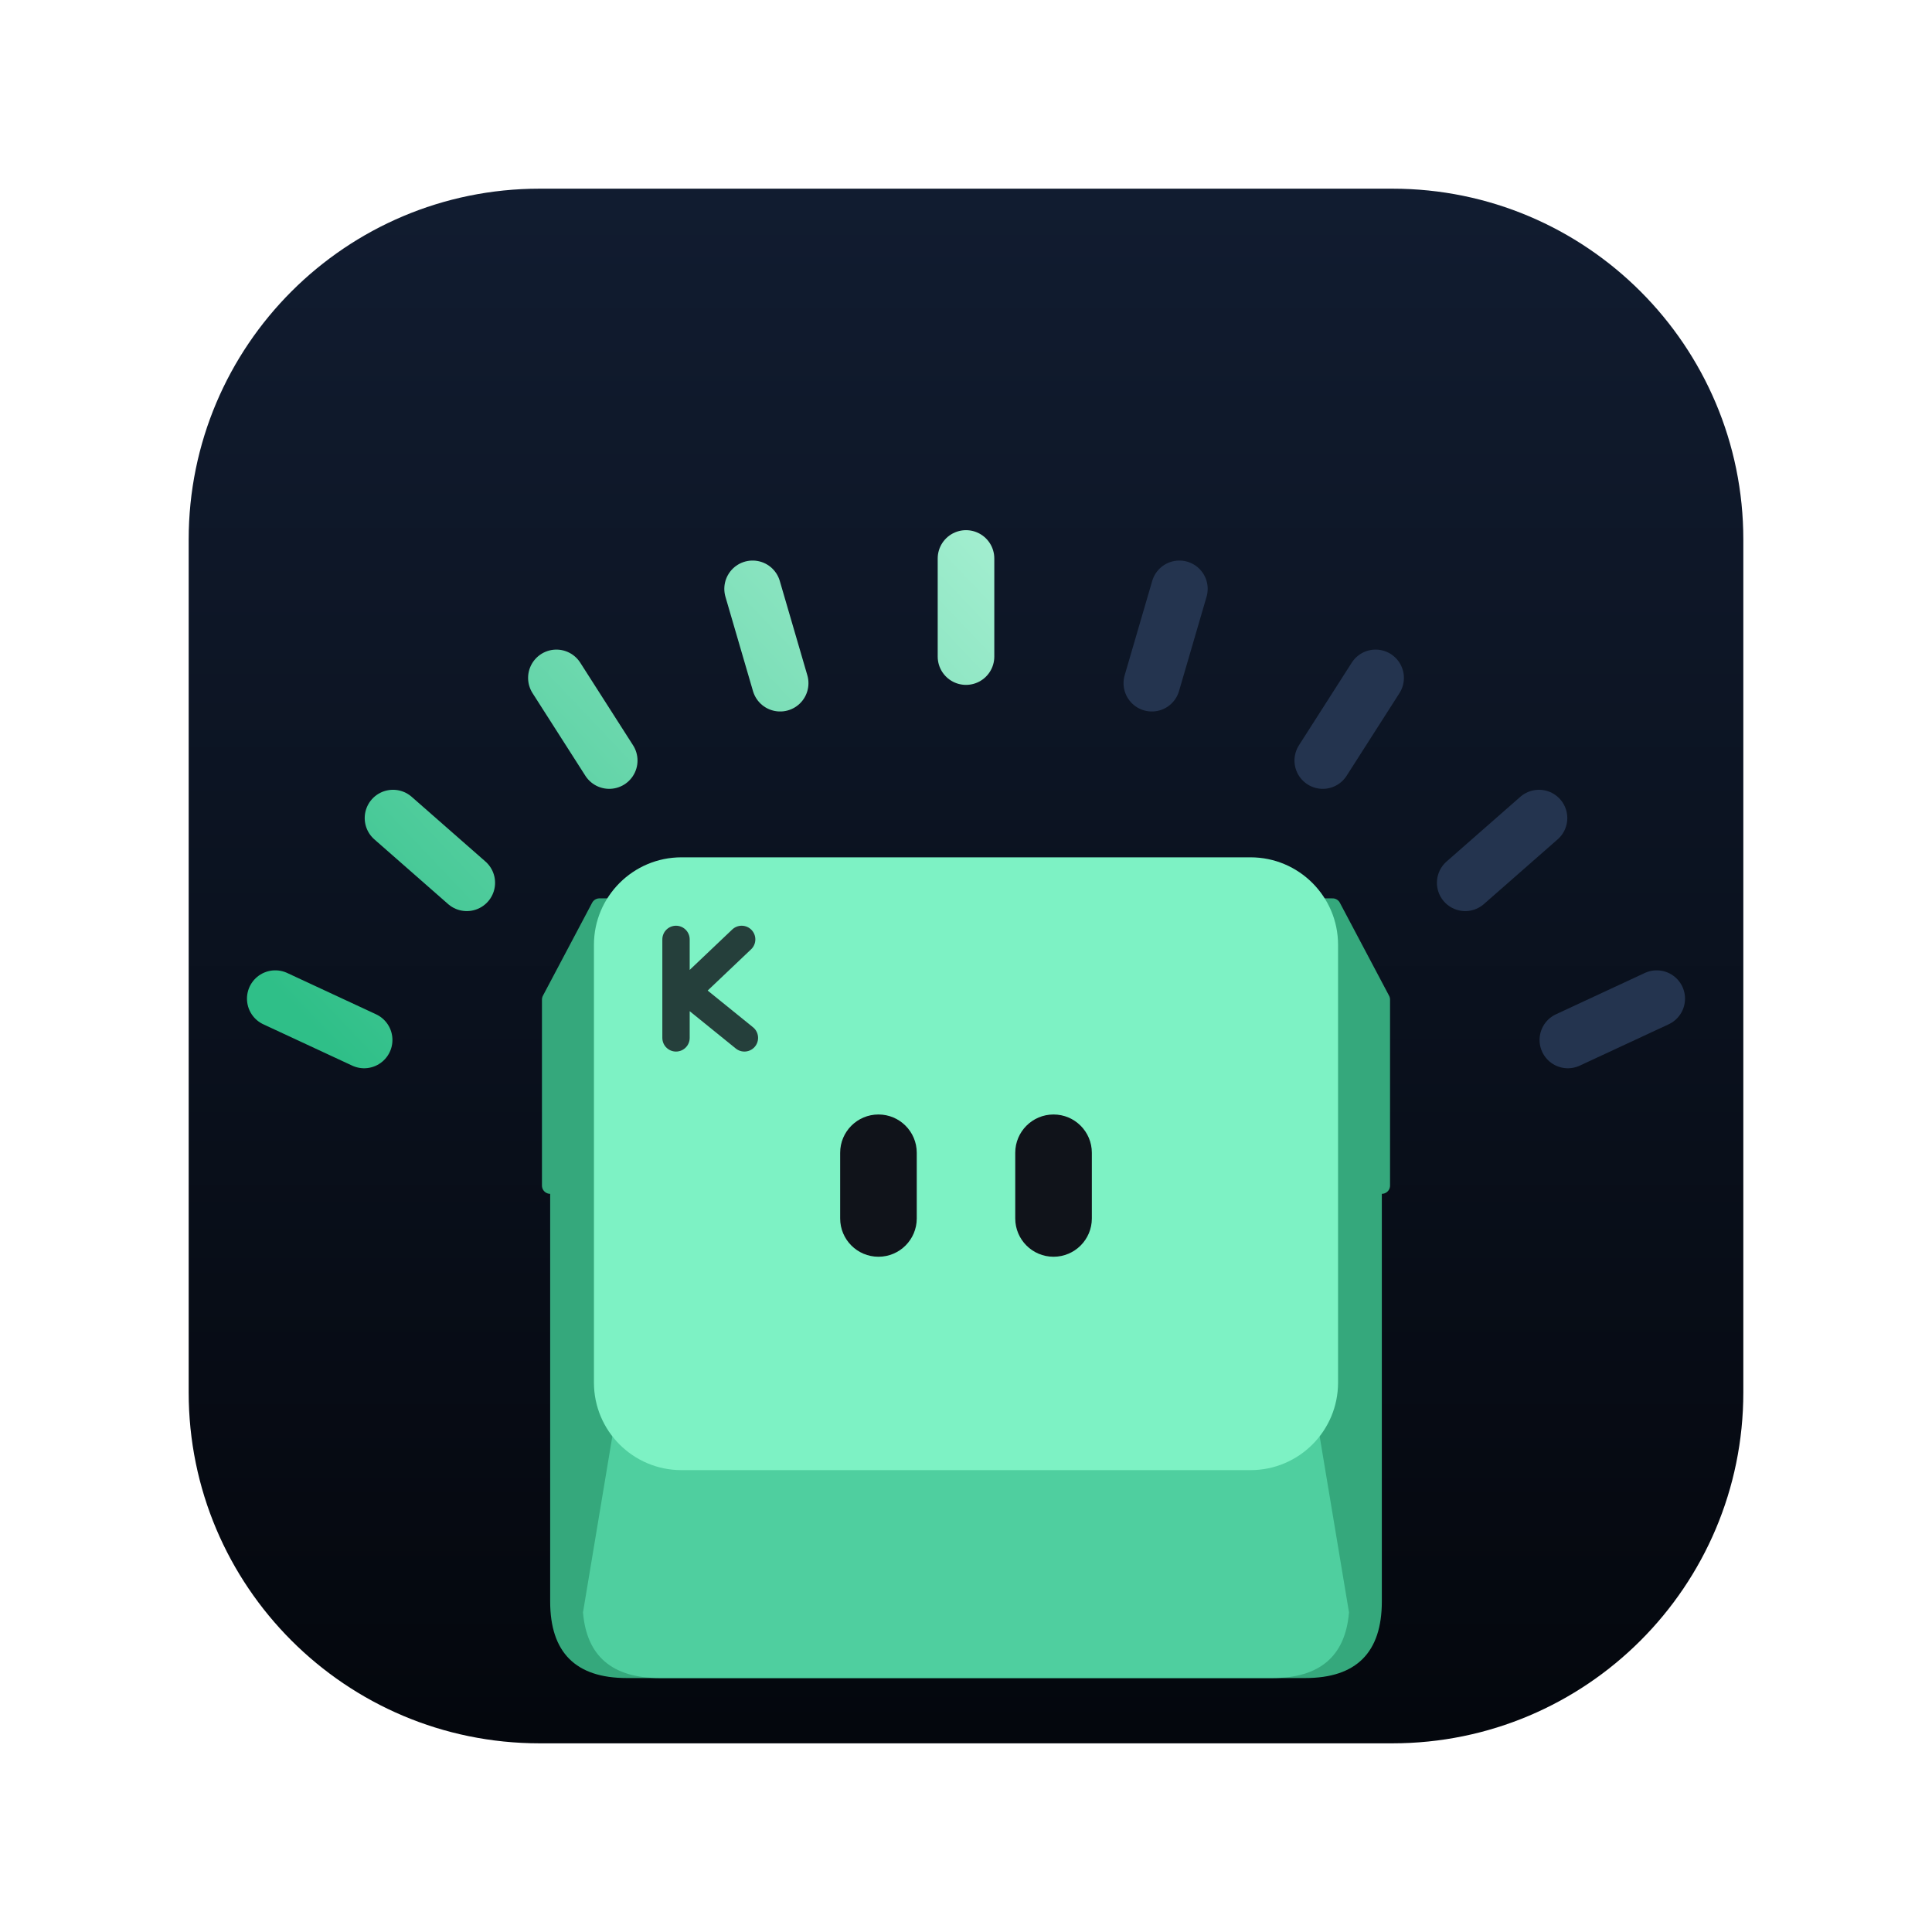
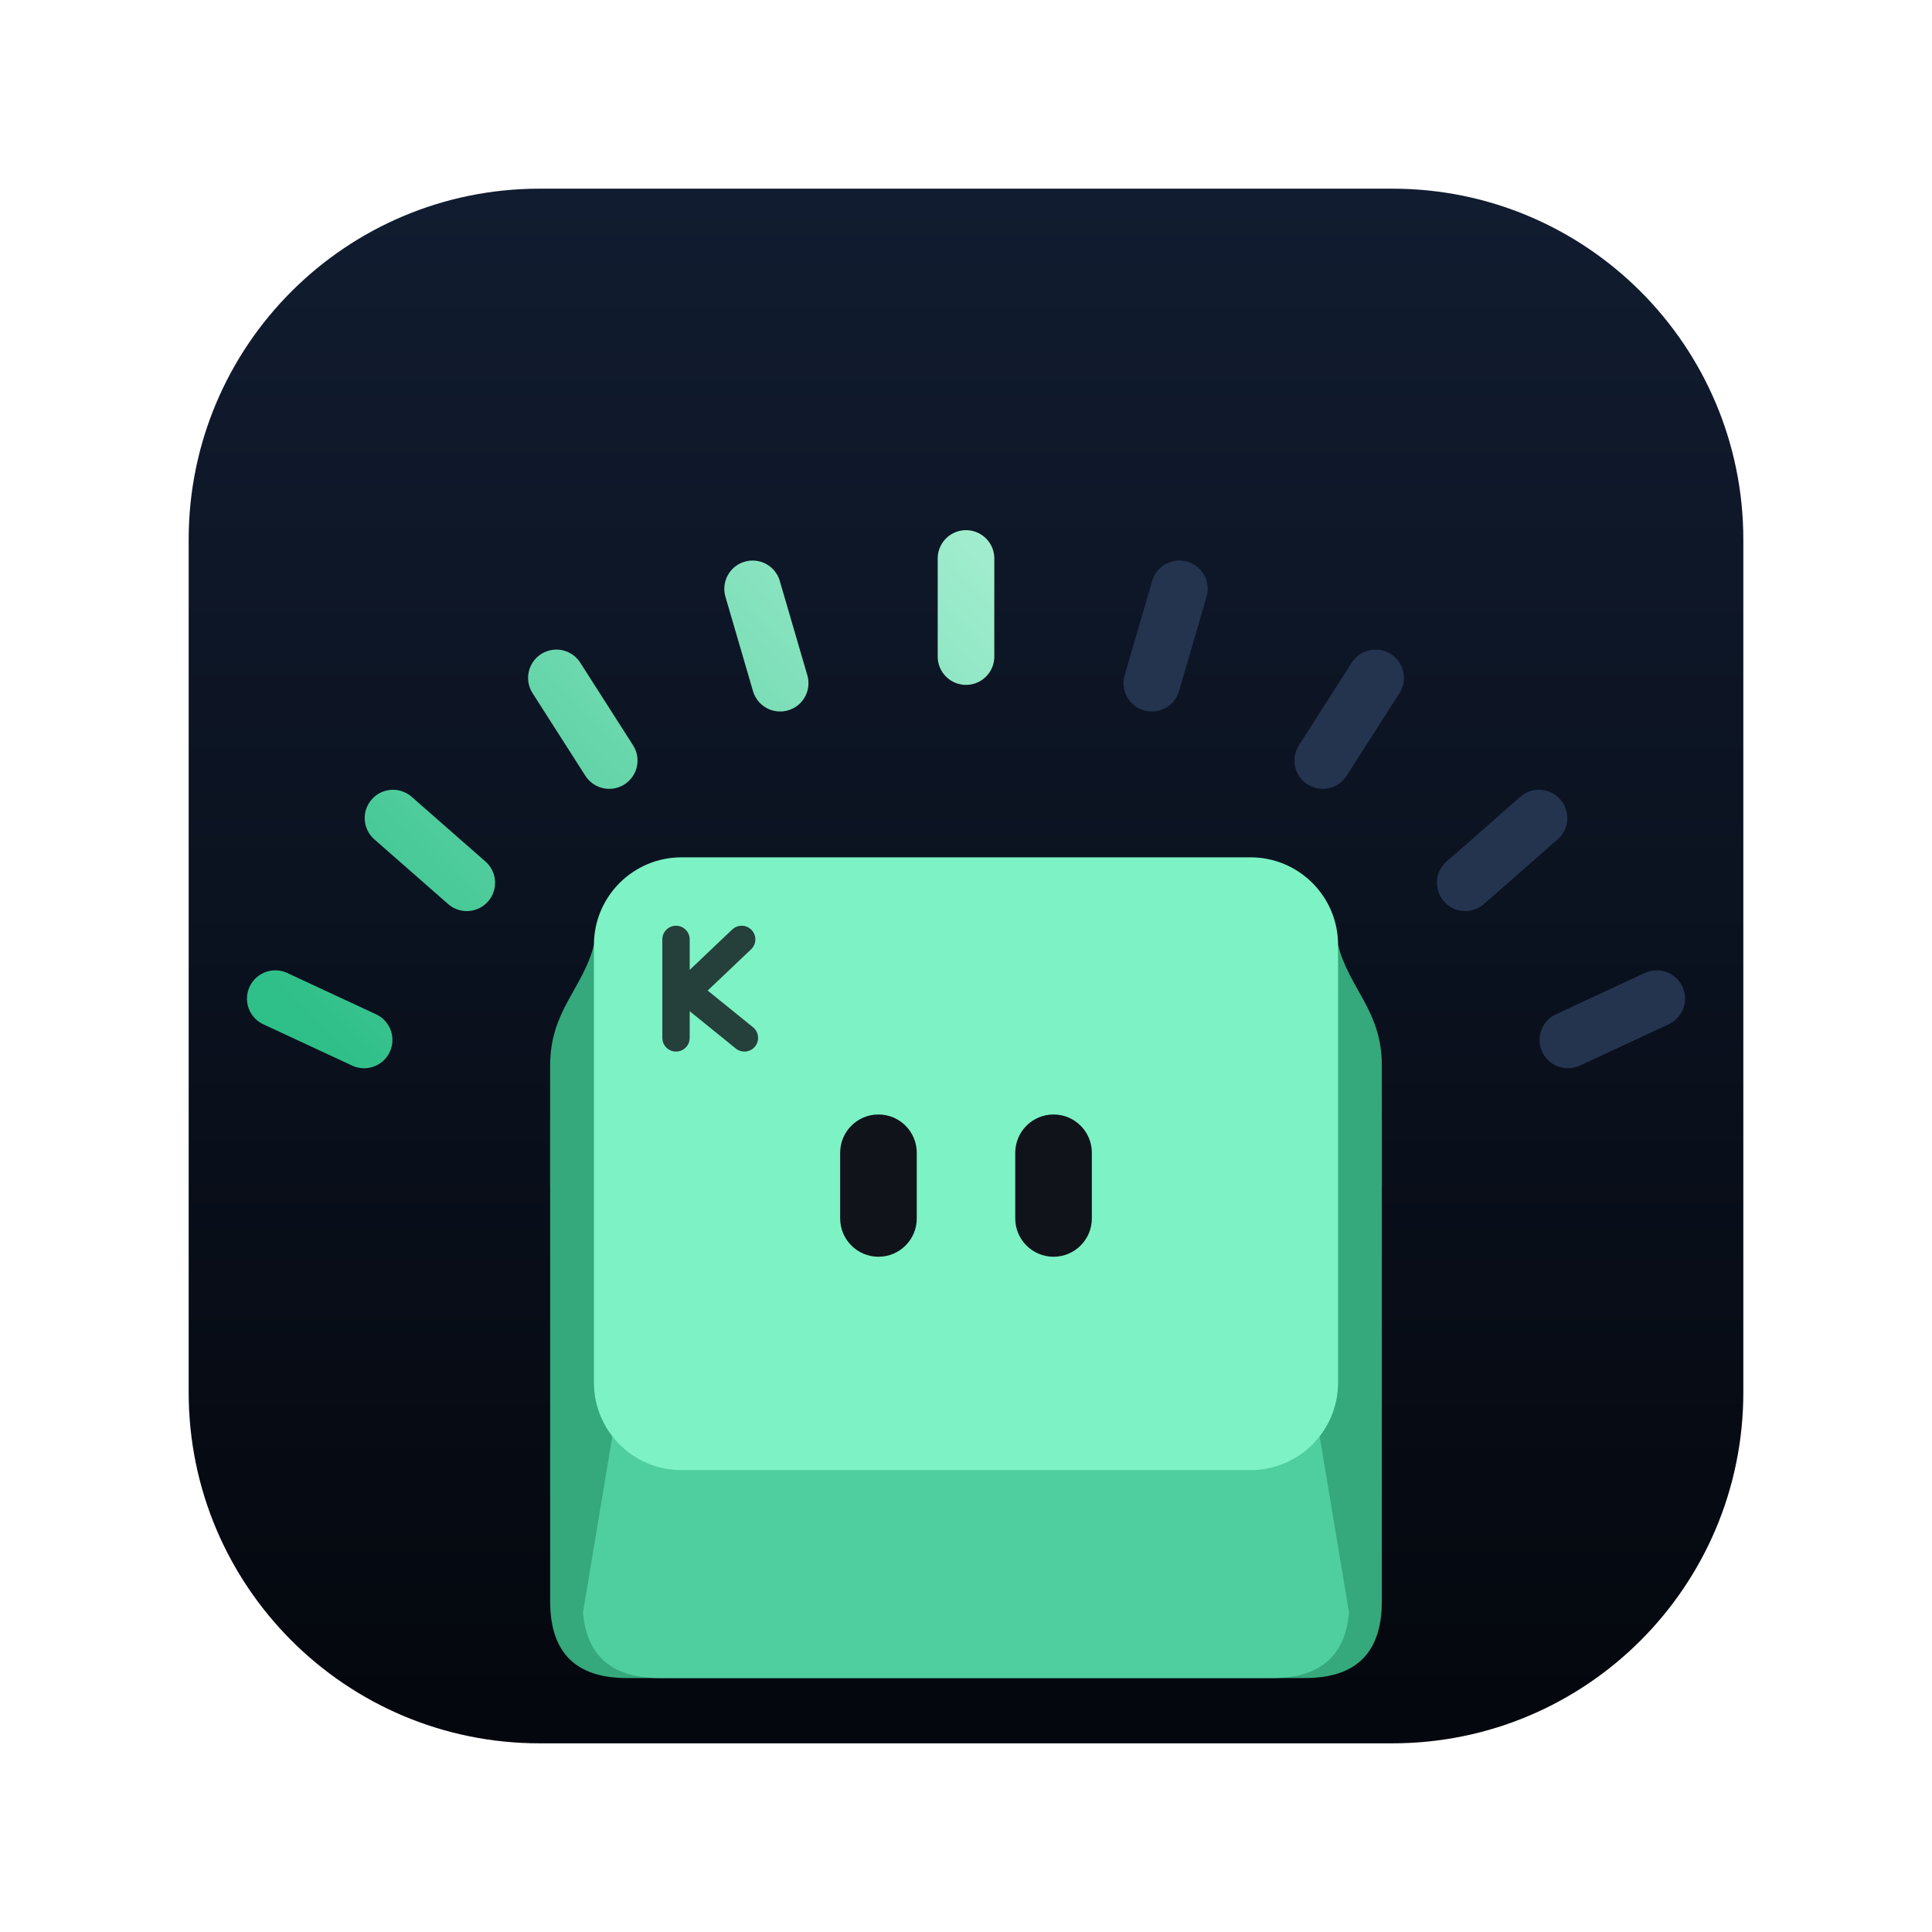
<svg xmlns="http://www.w3.org/2000/svg" width="1024" height="1024" viewBox="0 0 1024 1024">
  <defs>
    <linearGradient id="bg" x1="0" y1="0" x2="0" y2="1">
      <stop offset="0" stop-color="#111c30" />
      <stop offset="1" stop-color="#04070d" />
    </linearGradient>
    <linearGradient id="lit" gradientUnits="userSpaceOnUse" x1="180" y1="560" x2="560" y2="200">
      <stop offset="0" stop-color="#2fbf88" />
      <stop offset="1" stop-color="#b8f7dd" />
    </linearGradient>
    <g id="body">
      <path id="walls" d="M44 104 L44 192 Q44 206 58 206 L182 206 Q196 206 196 192 L196 104 Z" fill="#35a87c" />
      <path id="lip" d="M56 158 L184 158 L190 194 Q189 206 176 206 L64 206 Q51 206 50 194 Z" fill="#4fcf9f" />
    </g>
    <g id="cap">
-       <path id="wedges" d="M53 65 L44 82 L44 116 L196 116 L196 82 L187 65 Z" fill="#35a87c" stroke="#35a87c" stroke-width="3" stroke-linejoin="round" />
+       <path id="wedges" d="M52 72 C50 80 44 84 44 94 L44 116 L196 116 L196 94 C196 84 190 80 188 72 Z" fill="#35a87c" />
      <rect id="top" x="52" y="56" width="136" height="112" rx="16" fill="#7df2c4" />
      <path id="legend" d="M67 71 L67 89 M79 71 L69 80.5 L79.5 89" fill="none" stroke="#10131a" stroke-opacity="0.8" stroke-width="5" stroke-linecap="round" stroke-linejoin="round" />
    </g>
    <g id="eyes-booting">
      <circle cx="104" cy="116" r="4.5" fill="#10131a" />
    </g>
    <g id="eyes-idle">
      <rect x="97" y="103" width="14" height="26" rx="7" fill="#10131a" />
    </g>
    <g id="eyes-happy">
      <path d="M93 121 Q104 102 115 121" fill="none" stroke="#10131a" stroke-width="7.5" stroke-linecap="round" />
    </g>
    <g id="eyes-busy">
      <rect x="96" y="111" width="16" height="12" rx="6" fill="#10131a" />
    </g>
    <g id="eyes-sleeping">
      <rect x="93" y="116" width="22" height="6.5" rx="3.25" fill="#10131a" />
    </g>
    <g id="eyes-offline">
      <circle cx="104" cy="116" r="5" fill="#10131a" fill-opacity="0.55" />
    </g>
    <g id="eyes-affectionate">
      <path d="M93 112 Q104 128 115 112" fill="none" stroke="#10131a" stroke-width="7" stroke-linecap="round" />
    </g>
    <g id="mouth-booting">
      <ellipse cx="120" cy="145" rx="4" ry="4.5" fill="#10131a" />
    </g>
    <g id="mouth-idle" />
    <g id="mouth-happy">
      <path d="M111 140 Q120 154 129 140 Z" fill="#10131a" />
    </g>
    <g id="mouth-busy">
      <path d="M114 145 L126 145" stroke="#10131a" stroke-width="4.5" stroke-linecap="round" />
    </g>
    <g id="mouth-sleeping">
      <ellipse cx="120" cy="146" rx="3.5" ry="3.5" fill="#10131a" />
    </g>
    <g id="mouth-offline" />
    <g id="mouth-laughing">
      <path d="M108 139 Q120 158 132 139 Z" fill="#10131a" />
      <path d="M113 146 Q120 152 127 146" fill="#ff7aa0" />
    </g>
  </defs>
  <rect x="100" y="100" width="824" height="824" rx="186" fill="url(#bg)" />
  <line x1="193.0" y1="551.2" x2="145.9" y2="529.3" stroke="url(#lit)" stroke-width="30" stroke-linecap="round" />
  <line x1="247.4" y1="467.9" x2="208.3" y2="433.6" stroke="url(#lit)" stroke-width="30" stroke-linecap="round" />
  <line x1="322.9" y1="403.1" x2="294.9" y2="359.3" stroke="url(#lit)" stroke-width="30" stroke-linecap="round" />
  <line x1="413.5" y1="362.1" x2="398.9" y2="312.1" stroke="url(#lit)" stroke-width="30" stroke-linecap="round" />
  <line x1="512.0" y1="348.0" x2="512.0" y2="296.0" stroke="url(#lit)" stroke-width="30" stroke-linecap="round" />
  <line x1="610.5" y1="362.1" x2="625.1" y2="312.1" stroke="#24344f" stroke-width="30" stroke-linecap="round" />
  <line x1="701.1" y1="403.1" x2="729.1" y2="359.3" stroke="#24344f" stroke-width="30" stroke-linecap="round" />
  <line x1="776.6" y1="467.9" x2="815.7" y2="433.6" stroke="#24344f" stroke-width="30" stroke-linecap="round" />
  <line x1="831.0" y1="551.2" x2="878.1" y2="529.3" stroke="#24344f" stroke-width="30" stroke-linecap="round" />
  <g transform="translate(164 292) scale(2.9)">
    <use href="#body" />
    <use href="#cap" />
    <use href="#eyes-idle" />
    <use href="#eyes-idle" transform="translate(32 0)" />
  </g>
</svg>
